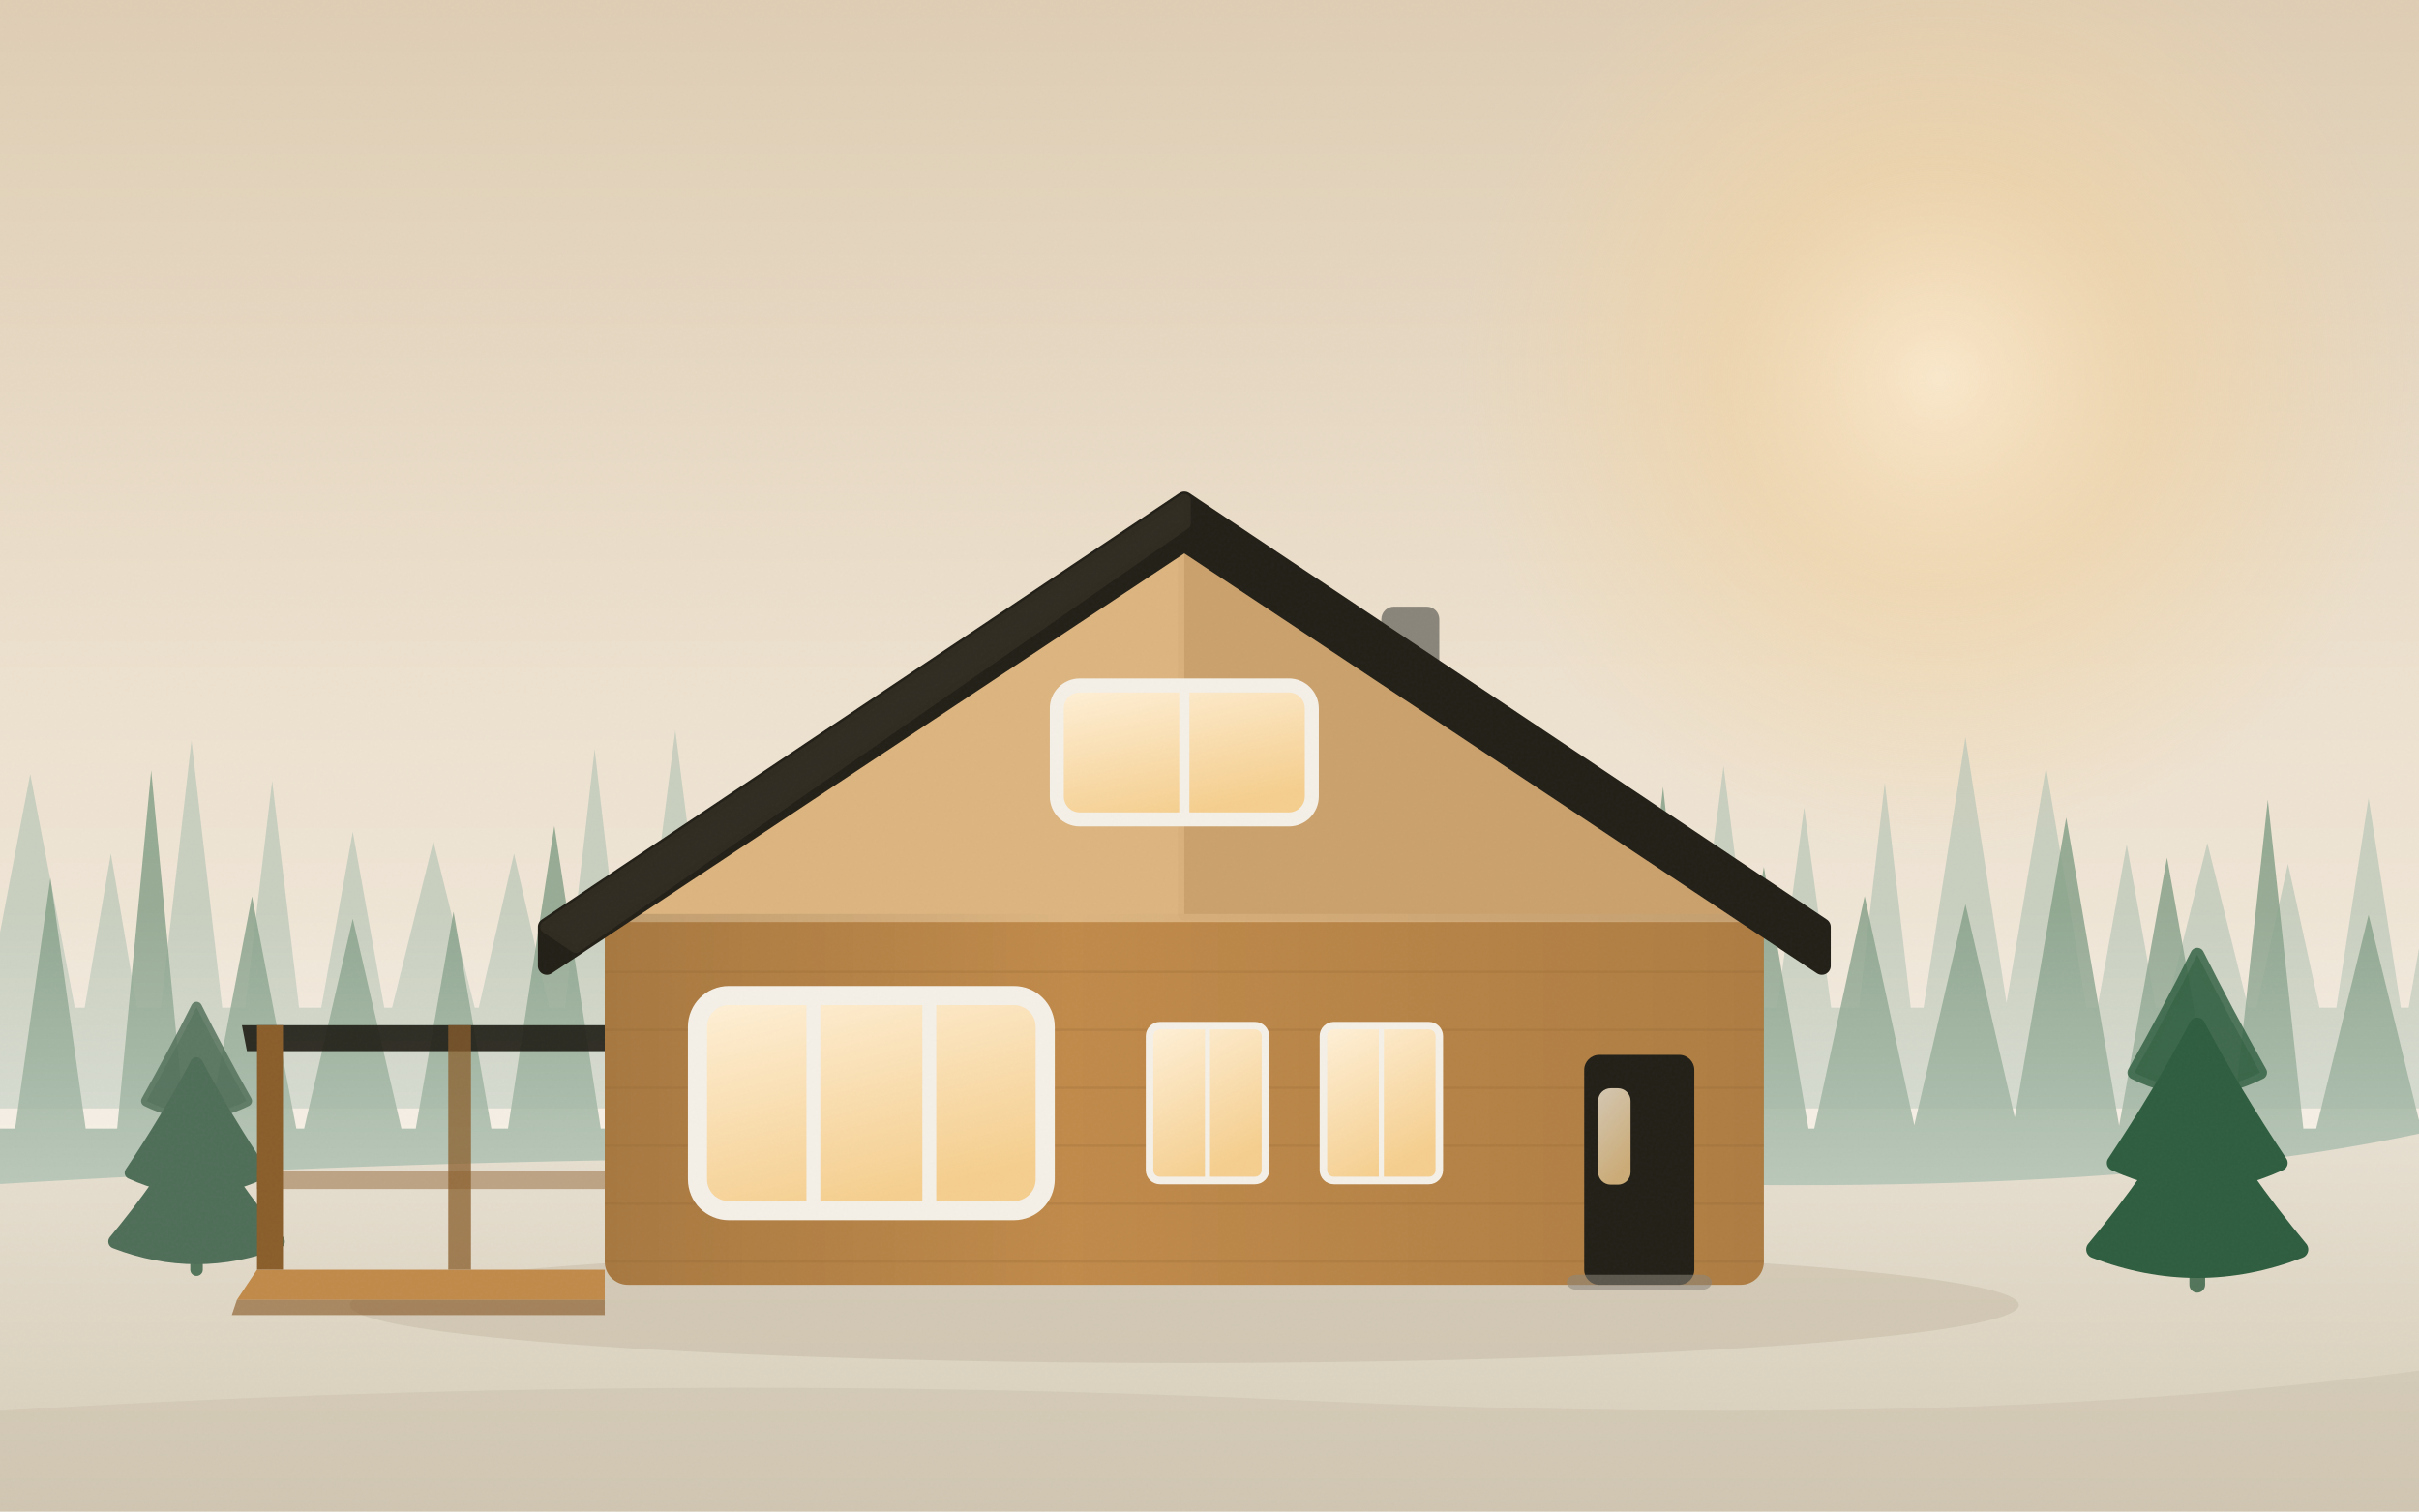
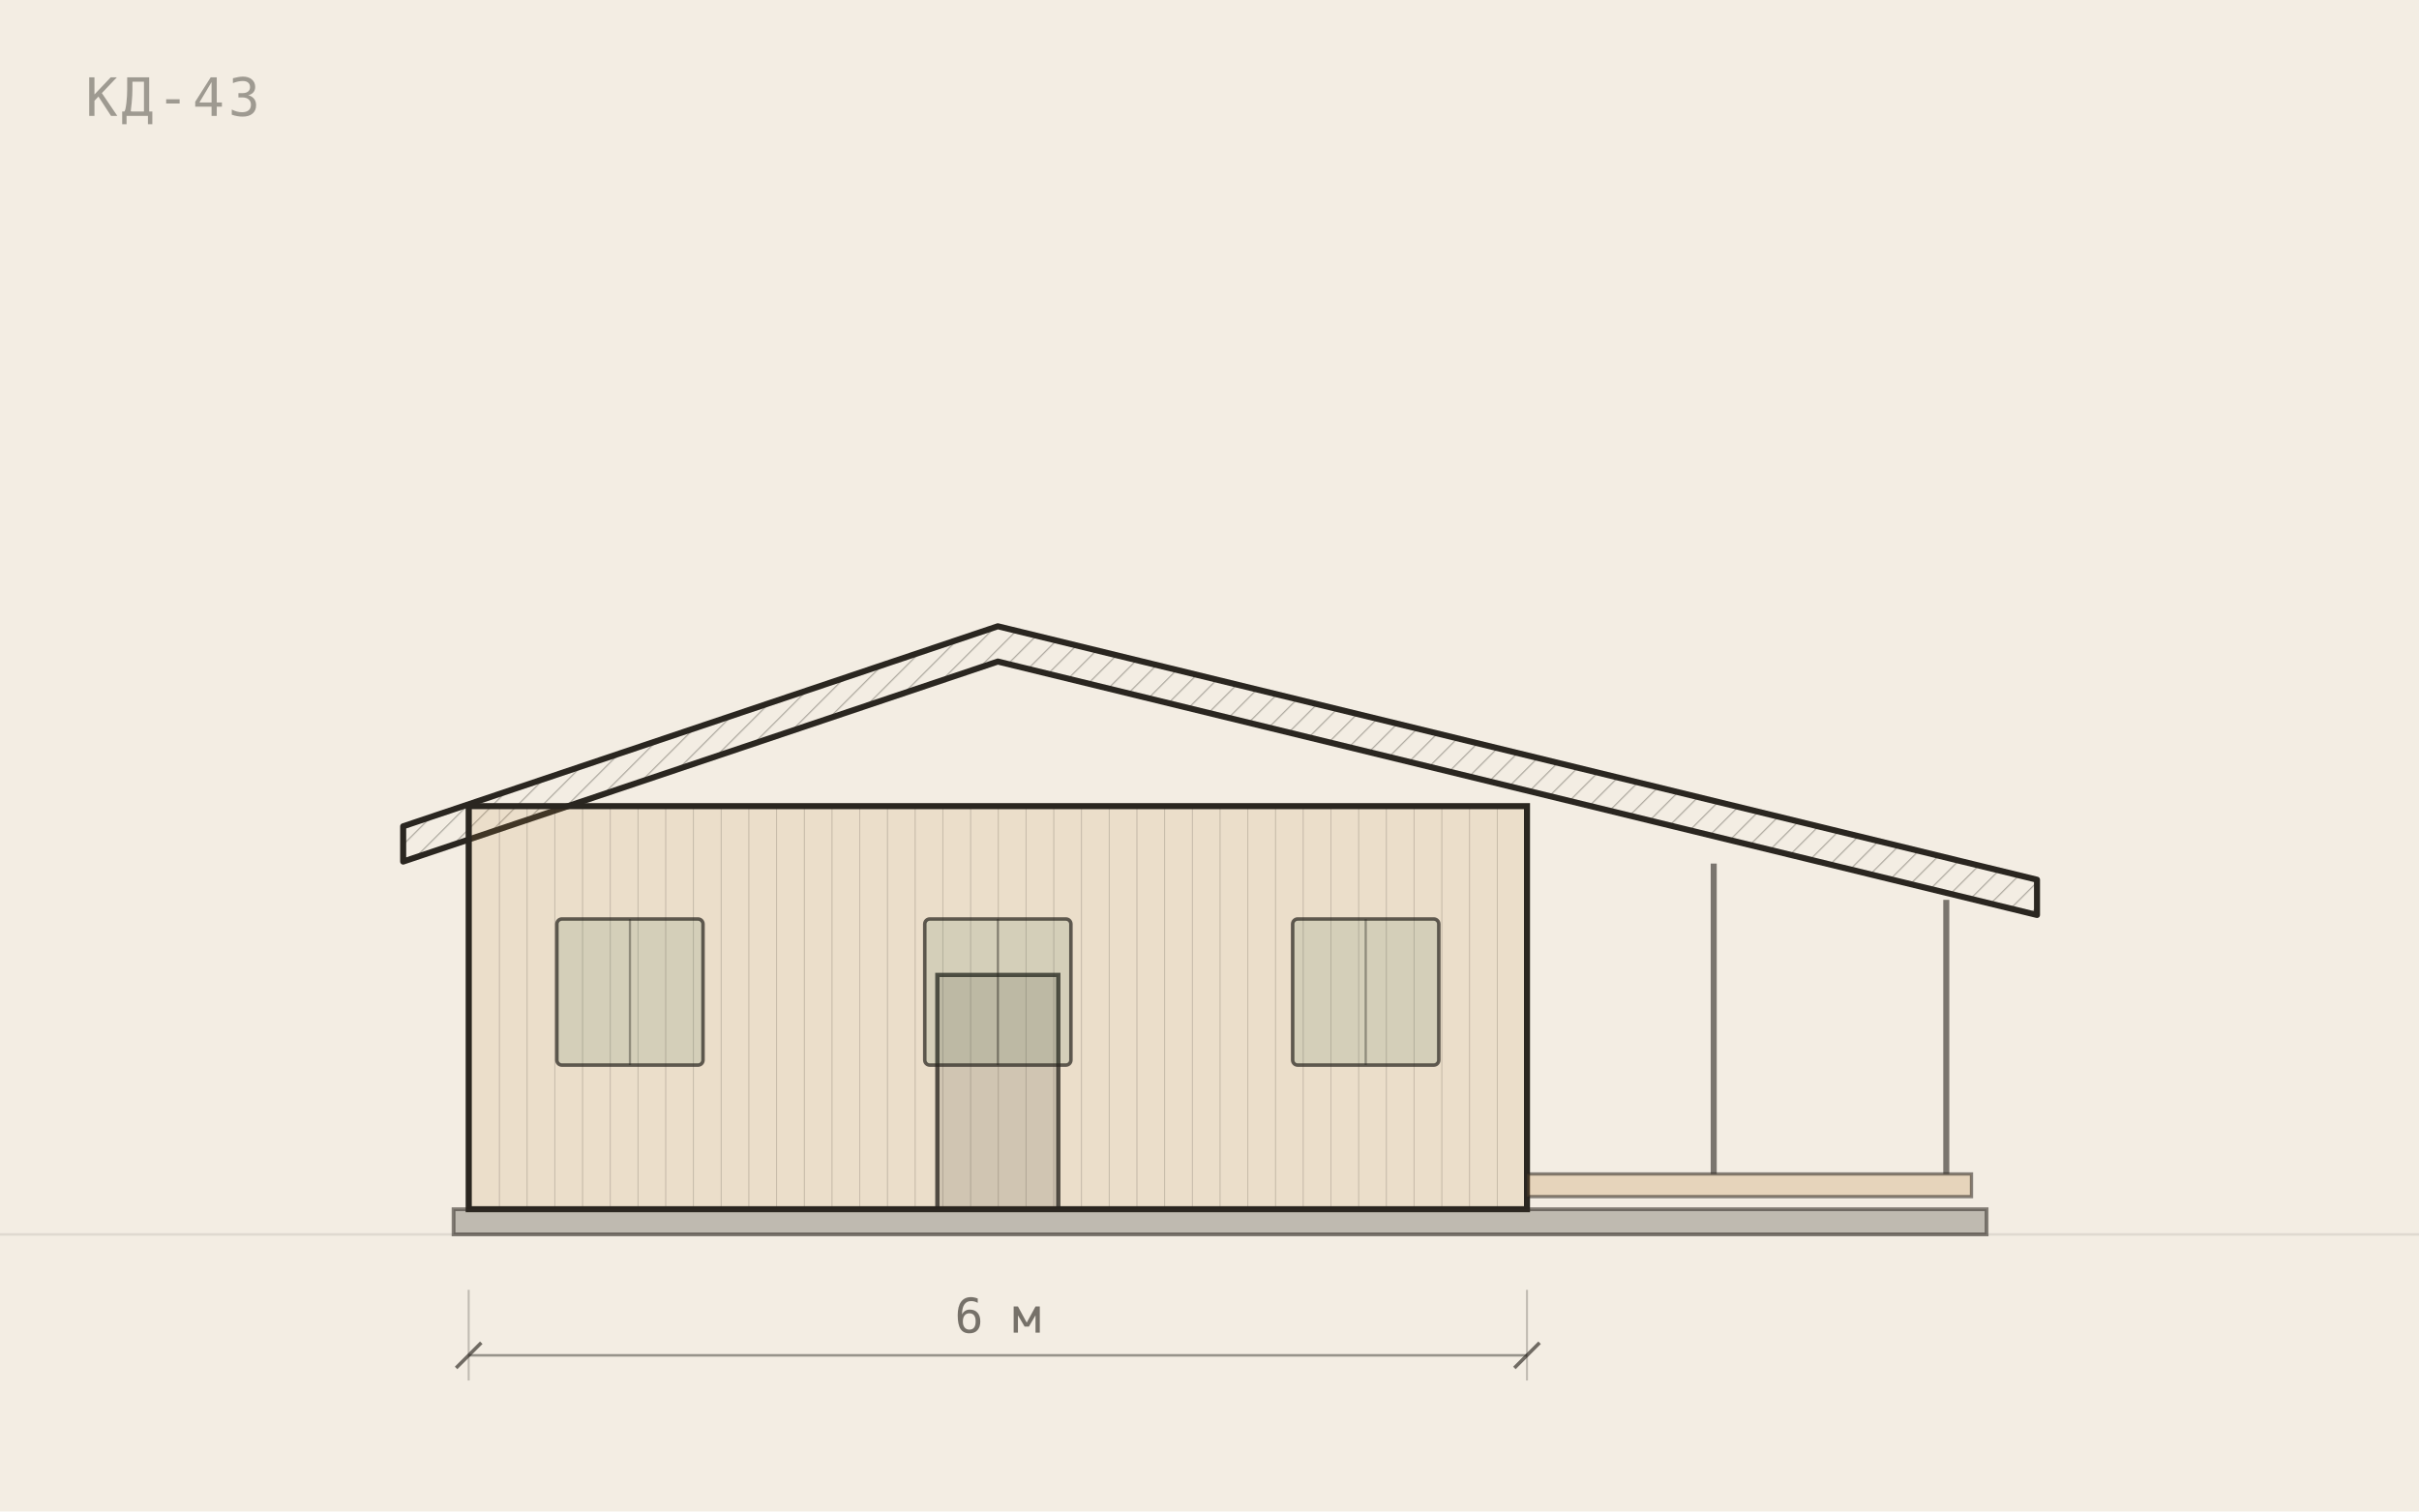
- <svg xmlns="http://www.w3.org/2000/svg" viewBox="0 0 960 600" role="img" aria-label="Каркасный дом КД-43, 6×12 м, 108 м²">
+ <svg xmlns="http://www.w3.org/2000/svg" viewBox="0 0 960 600" role="img" aria-label="Фасад каркасного дома КД-43, 6×12 м">
  <defs>
-     <linearGradient id="sky" x1="0" y1="0" x2="0" y2="1">
-       <stop offset="0" stop-color="#DFCDB4" />
-       <stop offset=".45" stop-color="#EDE1CE" />
-       <stop offset="1" stop-color="#F4EFE7" />
-     </linearGradient>
-     <radialGradient id="sunGlow" cx=".5" cy=".5" r=".5">
-       <stop offset="0" stop-color="#FBE9CC" stop-opacity=".95" />
-       <stop offset=".45" stop-color="#F2D3A2" stop-opacity=".55" />
-       <stop offset="1" stop-color="#F2D3A2" stop-opacity="0" />
-     </radialGradient>
-     <linearGradient id="glassGrad" x1="0" y1="0" x2=".4" y2="1">
-       <stop offset="0" stop-color="#FFF1D8" />
-       <stop offset="1" stop-color="#F5CE8E" />
-     </linearGradient>
-     <linearGradient id="wallShade" x1="0" y1="0" x2="1" y2="0">
-       <stop offset="0" stop-color="#000" stop-opacity=".13" />
-       <stop offset=".4" stop-color="#000" stop-opacity="0" />
-       <stop offset="1" stop-color="#000" stop-opacity=".10" />
-     </linearGradient>
-     <linearGradient id="mist" x1="0" y1="0" x2="0" y2="1">
-       <stop offset="0" stop-color="#fff" stop-opacity="0" />
-       <stop offset="1" stop-color="#fff" stop-opacity=".55" />
-     </linearGradient>
-     <linearGradient id="groundGrad" x1="0" y1="0" x2="0" y2="1">
-       <stop offset="0" stop-color="#E7DFD0" />
-       <stop offset="1" stop-color="#D6CCB8" />
-     </linearGradient>
-     <filter id="grain">
-       <feTurbulence type="fractalNoise" baseFrequency=".9" numOctaves="2" stitchTiles="stitch" />
-       <feColorMatrix type="saturate" values="0" />
-       <feComponentTransfer>
-         <feFuncA type="linear" slope=".055" />
-       </feComponentTransfer>
-     </filter>
-     <filter id="soft">
-       <feGaussianBlur stdDeviation="6" />
-     </filter>
+     <pattern id="hatch" width="7" height="7" patternTransform="rotate(45)" patternUnits="userSpaceOnUse">
+       <line x1="0" y1="0" x2="0" y2="7" stroke="#3A362C" stroke-width="1" stroke-opacity=".34" />
+     </pattern>
+     <pattern id="board" width="11" height="8" patternUnits="userSpaceOnUse">
+       <line x1="0" y1="0" x2="0" y2="8" stroke="#2A2620" stroke-width=".7" stroke-opacity=".2" />
+     </pattern>
  </defs>
-   <rect width="960" height="600" fill="url(#sky)" />
-   <circle cx="769.457" cy="150" r="190" fill="url(#sunGlow)" />
-   <path d="M-20 440 L-34.7 400.0 L-20.0 303.8 L-5.3 400.0 L-5.7 400.0 L12.0 307.3 L29.7 400.0 L33.6 400.0 L44.0 338.8 L54.4 400.0 L63.8 400.0 L76.0 294.0 L88.2 400.0 L97.3 400.0 L108.0 309.9 L118.7 400.0 L127.5 400.0 L140.0 330.1 L152.5 400.0 L155.6 400.0 L172.0 333.9 L188.4 400.0 L190.0 400.0 L204.0 338.8 L218.0 400.0 L224.2 400.0 L236.0 297.3 L247.8 400.0 L253.9 400.0 L268.0 289.9 L282.1 400.0 L286.8 400.0 L300.0 314.1 L313.2 400.0 L316.9 400.0 L332.0 313.4 L347.1 400.0 L352.3 400.0 L364.0 313.1 L375.7 400.0 L381.9 400.0 L396.0 337.3 L410.1 400.0 L410.3 400.0 L428.0 319.3 L445.7 400.0 L443.4 400.0 L460.0 287.3 L476.6 400.0 L478.7 400.0 L492.0 283.6 L505.3 400.0 L507.3 400.0 L524.0 292.5 L540.7 400.0 L542.6 400.0 L556.0 329.8 L569.4 400.0 L571.7 400.0 L588.0 329.8 L604.3 400.0 L608.6 400.0 L620.0 336.2 L631.4 400.0 L639.8 400.0 L652.0 330.3 L664.2 400.0 L671.8 400.0 L684.0 304.0 L696.2 400.0 L705.3 400.0 L716.0 320.5 L726.7 400.0 L737.7 400.0 L748.0 310.6 L758.3 400.0 L763.4 400.0 L780.0 292.6 L796.6 400.0 L796.0 400.0 L812.0 304.5 L828.0 400.0 L832.4 400.0 L844.0 335.1 L855.6 400.0 L859.8 400.0 L876.0 334.6 L892.2 400.0 L895.5 400.0 L908.0 342.9 L920.5 400.0 L927.2 400.0 L940.0 316.7 L952.8 400.0 L955.9 400.0 L972.0 307.1 L988.1 400.0 L1000 440 Z" fill="#B9C6B7" opacity="0.7" />
-   <path d="M-20 488 L-38.4 448.0 L-20.0 354.2 L-1.6 448.0 L6.0 448.0 L20.0 348.5 L34.0 448.0 L46.5 448.0 L60.0 305.8 L73.5 448.0 L82.4 448.0 L100.0 355.8 L117.6 448.0 L120.7 448.0 L140.0 364.7 L159.3 448.0 L165.0 448.0 L180.0 361.9 L195.0 448.0 L201.6 448.0 L220.0 327.8 L238.4 448.0 L240.9 448.0 L260.0 338.1 L279.1 448.0 L287.1 448.0 L300.0 372.8 L312.9 448.0 L323.0 448.0 L340.0 309.0 L357.0 448.0 L357.8 448.0 L380.0 366.7 L402.2 448.0 L407.0 448.0 L420.0 346.2 L433.0 448.0 L445.9 448.0 L460.0 301.9 L474.1 448.0 L483.1 448.0 L500.0 318.7 L516.9 448.0 L517.9 448.0 L540.0 309.0 L562.1 448.0 L565.9 448.0 L580.0 320.2 L594.1 448.0 L605.2 448.0 L620.0 359.6 L634.8 448.0 L645.2 448.0 L660.0 312.3 L674.8 448.0 L682.3 448.0 L700.0 344.1 L717.7 448.0 L720.0 448.0 L740.0 355.7 L760.0 448.0 L759.4 448.0 L780.0 358.9 L800.6 448.0 L798.8 448.0 L820.0 324.5 L841.2 448.0 L840.8 448.0 L860.0 340.4 L879.2 448.0 L885.9 448.0 L900.0 317.4 L914.1 448.0 L919.2 448.0 L940.0 363.1 L960.8 448.0 L959.7 448.0 L980.0 344.1 L1000.3 448.0 L1000 488 Z" fill="#87A189" opacity="0.85" />
-   <rect x="0" y="360" width="960" height="130" fill="url(#mist)" opacity=".7" />
-   <path d="M0 470 Q300 452 560 466 T960 450 V600 H0 Z" fill="url(#groundGrad)" />
-   <g transform="translate(78 504) scale(0.62)">
-     <rect x="-4" y="-24" width="8" height="28" rx="4" fill="#2F5D3F" opacity=".8" />
-     <path d="M0 -168 Q14 -140 32 -108 Q16 -100 0 -100 Q-16 -100 -32 -108 Q-14 -140 0 -168 Z" fill="#4F6E58" opacity=".9" stroke="#4F6E58" stroke-width="7" stroke-linejoin="round" stroke-opacity=".9" />
-     <path d="M0 -132 Q18 -98 42 -62 Q20 -52 0 -52 Q-20 -52 -42 -62 Q-18 -98 0 -132 Z" fill="#4F6E58" stroke="#4F6E58" stroke-width="8" stroke-linejoin="round" />
-     <path d="M0 -92 Q22 -54 52 -18 Q26 -8 0 -8 Q-26 -8 -52 -18 Q-22 -54 0 -92 Z" fill="#4F6E58" stroke="#4F6E58" stroke-width="9" stroke-linejoin="round" />
-   </g>
+   <rect width="960" height="600" fill="#F3EDE3" />
+   <line x1="0" y1="490" x2="960" y2="490" stroke="#2A2620" stroke-width="1" stroke-opacity=".1" />
+   <text x="34" y="46" font-family="Menlo, Consolas, monospace" font-size="21" letter-spacing="1.5" fill="#2A2620" fill-opacity=".42">КД-43</text>
  <g>
-     <ellipse cx="470" cy="518" rx="331.2" ry="23" fill="#C0B6A0" opacity=".45" />
+     <path d="M160.0 328.0 L396.0 248.6 L808.4 349.2 L808.4 363.2 L396.0 262.6 L160.0 342.0 Z" fill="url(#hatch)" stroke="#2A2620" stroke-width="2.4" stroke-linejoin="round" />
+     <rect x="186.0" y="320.0" width="420" height="160" fill="#C08A4A" fill-opacity=".16" />
+     <rect x="186.0" y="320.0" width="420" height="160" fill="url(#board)" />
+     <rect x="186.0" y="320.0" width="420" height="160" fill="none" stroke="#2A2620" stroke-width="2.4" />
+     <rect x="606.0" y="466.0" width="176.4" height="9" fill="#C08A4A" fill-opacity=".26" stroke="#2A2620" stroke-width="1.3" stroke-opacity=".55" />
+     <line x1="772.4" y1="466.0" x2="772.4" y2="357.2" stroke="#2A2620" stroke-width="2.4" stroke-opacity=".6" />
+     <line x1="680.1" y1="466.0" x2="680.1" y2="342.8" stroke="#2A2620" stroke-width="2.4" stroke-opacity=".6" />
+     <rect x="372.0" y="387.0" width="48" height="93" fill="#3A362C" fill-opacity=".15" stroke="#2A2620" stroke-width="1.7" stroke-opacity=".78" />
    <g>
-       <path d="M102 504 H240 V516 H94 Z" fill="#C08A4A" />
-       <path d="M94 516 H240 v6 H92 Z" fill="#8A5E2B" opacity=".65" />
-       <path d="M96 406.96 H240 v10.304 H98 Z" fill="#221F17" opacity=".92" />
-       <rect x="102" y="406.96" width="10.304" height="97.04" fill="#8A5E2B" />
-       <rect x="177.9" y="406.96" width="9.016" height="97.04" fill="#8A5E2B" opacity=".75" />
-       <rect x="102" y="464.9" width="138" height="7.084" fill="#8A5E2B" opacity=".45" />
-     </g>
-     <rect x="548.2" y="240.808" width="23" height="96.968" rx="5" fill="#8A857A" />
-     <rect x="240" y="362.8" width="460" height="147.2" rx="9.2" fill="#C08A4A" />
-     <polygon points="240,362.8 470,206.4 700,362.8" fill="#DCB47F" stroke="#DCB47F" stroke-width="6.44" stroke-linejoin="round" />
-     <polygon points="470,206.4 700,362.8 470,362.8" fill="#8A5E2B" opacity=".22" stroke="#8A5E2B" stroke-width="5.152" stroke-linejoin="round" stroke-opacity=".22" />
-     <rect x="240" y="362.8" width="460" height="147.2" rx="9.2" fill="url(#wallShade)" />
-     <line x1="240" y1="385.8" x2="700" y2="385.8" stroke="#8A5E2B" stroke-width=".9" opacity=".2" />
-     <line x1="240" y1="408.8" x2="700" y2="408.8" stroke="#8A5E2B" stroke-width=".9" opacity=".2" />
-     <line x1="240" y1="431.8" x2="700" y2="431.8" stroke="#8A5E2B" stroke-width=".9" opacity=".2" />
-     <line x1="240" y1="454.8" x2="700" y2="454.8" stroke="#8A5E2B" stroke-width=".9" opacity=".2" />
-     <line x1="240" y1="477.8" x2="700" y2="477.8" stroke="#8A5E2B" stroke-width=".9" opacity=".2" />
-     <line x1="240" y1="500.8" x2="700" y2="500.8" stroke="#8A5E2B" stroke-width=".9" opacity=".2" />
-     <path d="M217 367.952 L470 198.672 L723 367.952 L723 383.408 L470 215.416 L217 383.408 Z" fill="#221F17" stroke="#221F17" stroke-width="7.084" stroke-linejoin="round" />
-     <path d="M217 367.952 L470 198.672 L470 207.688 L228.5 375.68  Z" fill="#332E23" opacity=".9" stroke="#332E23" stroke-width="5.152" stroke-linejoin="round" stroke-opacity=".9" />
-     <g>
-       <rect x="419.4" y="272.088" width="101.2" height="53.176" rx="9.108" fill="url(#glassGrad)" />
-       <line x1="470" y1="272.088" x2="470" y2="325.264" stroke="#F4EFE7" stroke-width="4.048" />
-       <rect x="419.4" y="272.088" width="101.2" height="53.176" rx="9.108" fill="none" stroke="#F4EFE7" stroke-width="5.566" stroke-linejoin="round" />
+       <rect x="221.0" y="364.8" width="58" height="58" rx="2" fill="#2F5D3F" fill-opacity=".12" stroke="#2A2620" stroke-width="1.4" stroke-opacity=".72" />
+       <line x1="250.0" y1="364.8" x2="250.0" y2="422.8" stroke="#2A2620" stroke-width=".9" stroke-opacity=".4" />
    </g>
    <g>
-       <rect x="276.8" y="395.184" width="138" height="85.376" rx="12.42" fill="url(#glassGrad)" />
-       <line x1="322.8" y1="395.184" x2="322.8" y2="480.56" stroke="#F4EFE7" stroke-width="5.52" />
-       <line x1="368.8" y1="395.184" x2="368.8" y2="480.56" stroke="#F4EFE7" stroke-width="5.52" />
-       <rect x="276.8" y="395.184" width="138" height="85.376" rx="12.42" fill="none" stroke="#F4EFE7" stroke-width="7.59" stroke-linejoin="round" />
+       <rect x="367.0" y="364.8" width="58" height="58" rx="2" fill="#2F5D3F" fill-opacity=".12" stroke="#2A2620" stroke-width="1.4" stroke-opacity=".72" />
+       <line x1="396.0" y1="364.8" x2="396.0" y2="422.8" stroke="#2A2620" stroke-width=".9" stroke-opacity=".4" />
    </g>
    <g>
-       <rect x="456.2" y="407.137" width="46" height="61.471" rx="4.14" fill="url(#glassGrad)" />
-       <line x1="479.2" y1="407.137" x2="479.2" y2="468.607" stroke="#F4EFE7" stroke-width="2" />
-       <rect x="456.2" y="407.137" width="46" height="61.471" rx="4.14" fill="none" stroke="#F4EFE7" stroke-width="3" stroke-linejoin="round" />
+       <rect x="513.0" y="364.8" width="58" height="58" rx="2" fill="#2F5D3F" fill-opacity=".12" stroke="#2A2620" stroke-width="1.4" stroke-opacity=".72" />
+       <line x1="542.0" y1="364.8" x2="542.0" y2="422.8" stroke="#2A2620" stroke-width=".9" stroke-opacity=".4" />
    </g>
+     <rect x="180.0" y="480.0" width="608.4" height="10" fill="#3A362C" fill-opacity=".28" stroke="#2A2620" stroke-width="1.5" stroke-opacity=".55" />
    <g>
-       <rect x="525.2" y="407.137" width="46" height="61.471" rx="4.14" fill="url(#glassGrad)" />
-       <line x1="548.2" y1="407.137" x2="548.2" y2="468.607" stroke="#F4EFE7" stroke-width="2" />
-       <rect x="525.2" y="407.137" width="46" height="61.471" rx="4.14" fill="none" stroke="#F4EFE7" stroke-width="3" stroke-linejoin="round" />
-     </g>
-     <g>
-       <rect x="628.7" y="418.736" width="43.7" height="91.264" rx="6" fill="#221F17" />
-       <rect x="634.22" y="431.984" width="12.88" height="38.272" rx="5" fill="url(#glassGrad)" opacity=".8" />
-       <rect x="621.8" y="506" width="57.5" height="6" rx="4" fill="#8A857A" opacity=".55" />
+       <line x1="186" y1="538" x2="606" y2="538" stroke="#2A2620" stroke-width="1" stroke-opacity=".45" />
+       <path d="M181 543 L191 533" stroke="#2A2620" stroke-width="1.4" stroke-opacity=".65" />
+       <path d="M601 543 L611 533" stroke="#2A2620" stroke-width="1.4" stroke-opacity=".65" />
+       <line x1="186" y1="512" x2="186" y2="548" stroke="#2A2620" stroke-width=".8" stroke-opacity=".25" />
+       <line x1="606" y1="512" x2="606" y2="548" stroke="#2A2620" stroke-width=".8" stroke-opacity=".25" />
+       <text x="396" y="529" text-anchor="middle" font-family="Menlo, Consolas, monospace" font-size="19" fill="#2A2620" fill-opacity=".62">6 м</text>
    </g>
  </g>
-   <g transform="translate(872 510) scale(0.78)">
-     <rect x="-4" y="-24" width="8" height="28" rx="4" fill="#2F5D3F" opacity=".8" />
-     <path d="M0 -168 Q14 -140 32 -108 Q16 -100 0 -100 Q-16 -100 -32 -108 Q-14 -140 0 -168 Z" fill="#2F5D3F" opacity=".9" stroke="#2F5D3F" stroke-width="7" stroke-linejoin="round" stroke-opacity=".9" />
-     <path d="M0 -132 Q18 -98 42 -62 Q20 -52 0 -52 Q-20 -52 -42 -62 Q-18 -98 0 -132 Z" fill="#2F5D3F" stroke="#2F5D3F" stroke-width="8" stroke-linejoin="round" />
-     <path d="M0 -92 Q22 -54 52 -18 Q26 -8 0 -8 Q-26 -8 -52 -18 Q-22 -54 0 -92 Z" fill="#2F5D3F" stroke="#2F5D3F" stroke-width="9" stroke-linejoin="round" />
-   </g>
-   <path d="M0 560 Q260 544 520 556 T960 544 V600 H0 Z" fill="#C0B6A0" opacity=".3" />
-   <rect width="960" height="600" filter="url(#grain)" opacity=".45" />
</svg>
